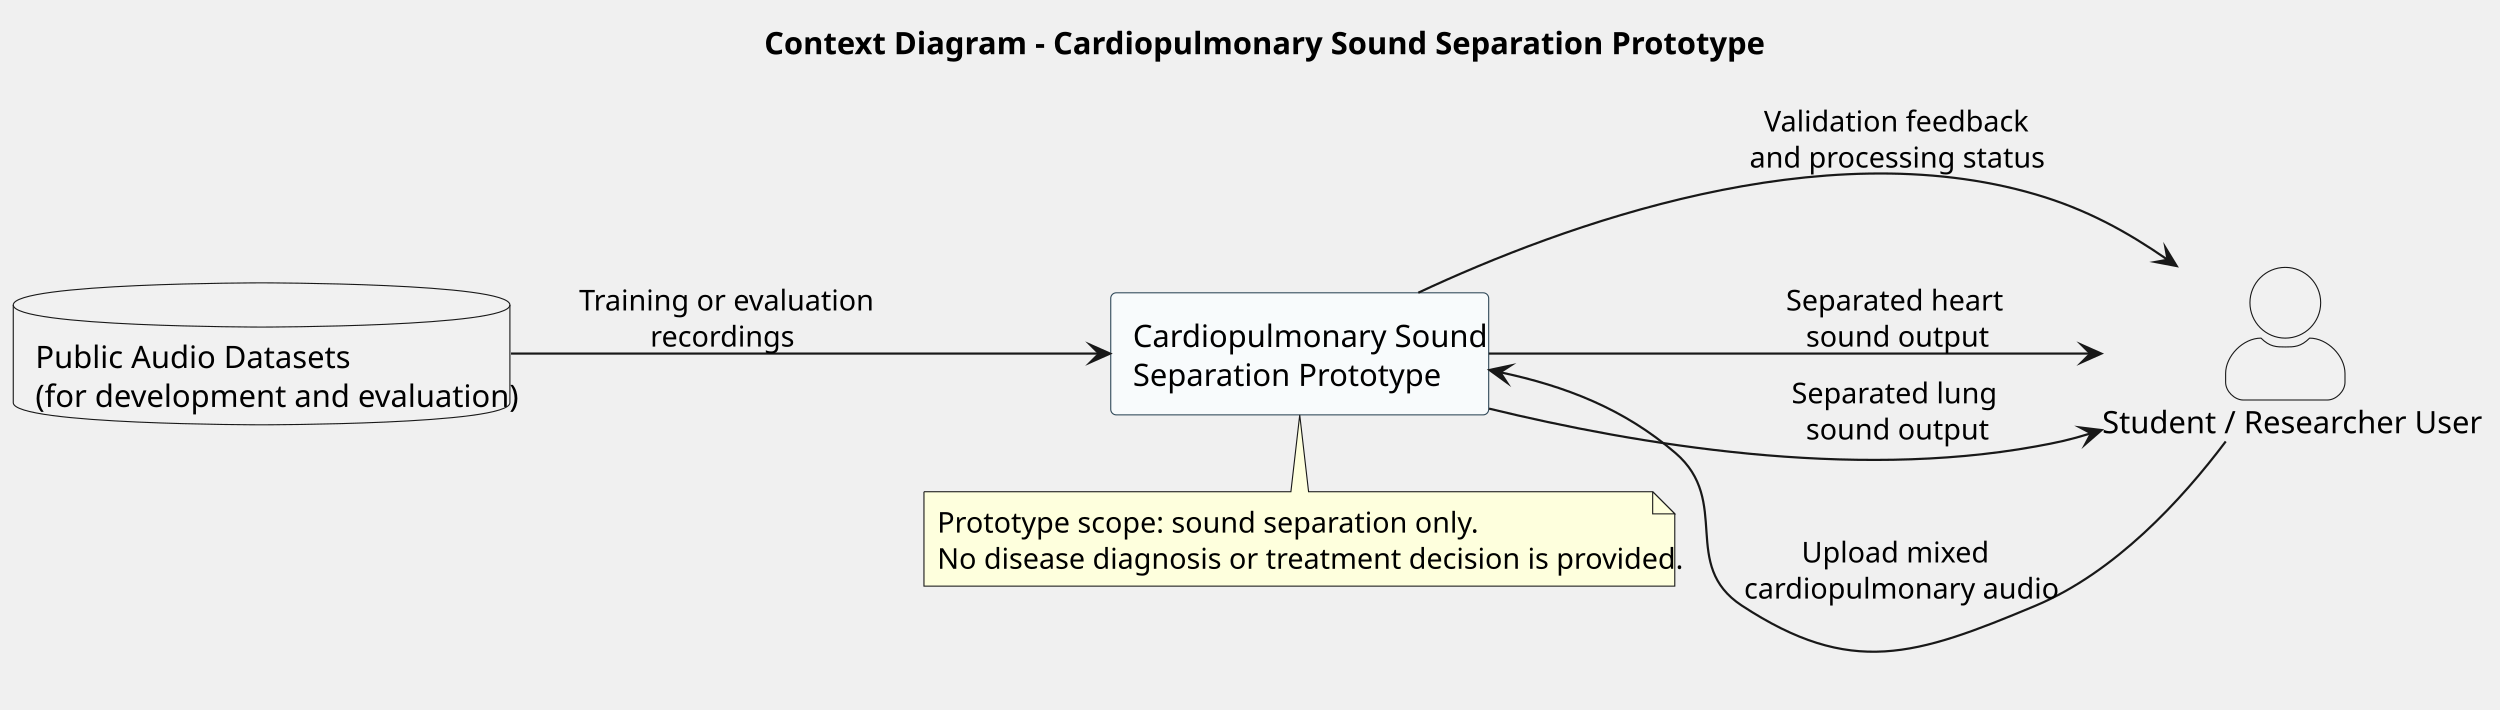
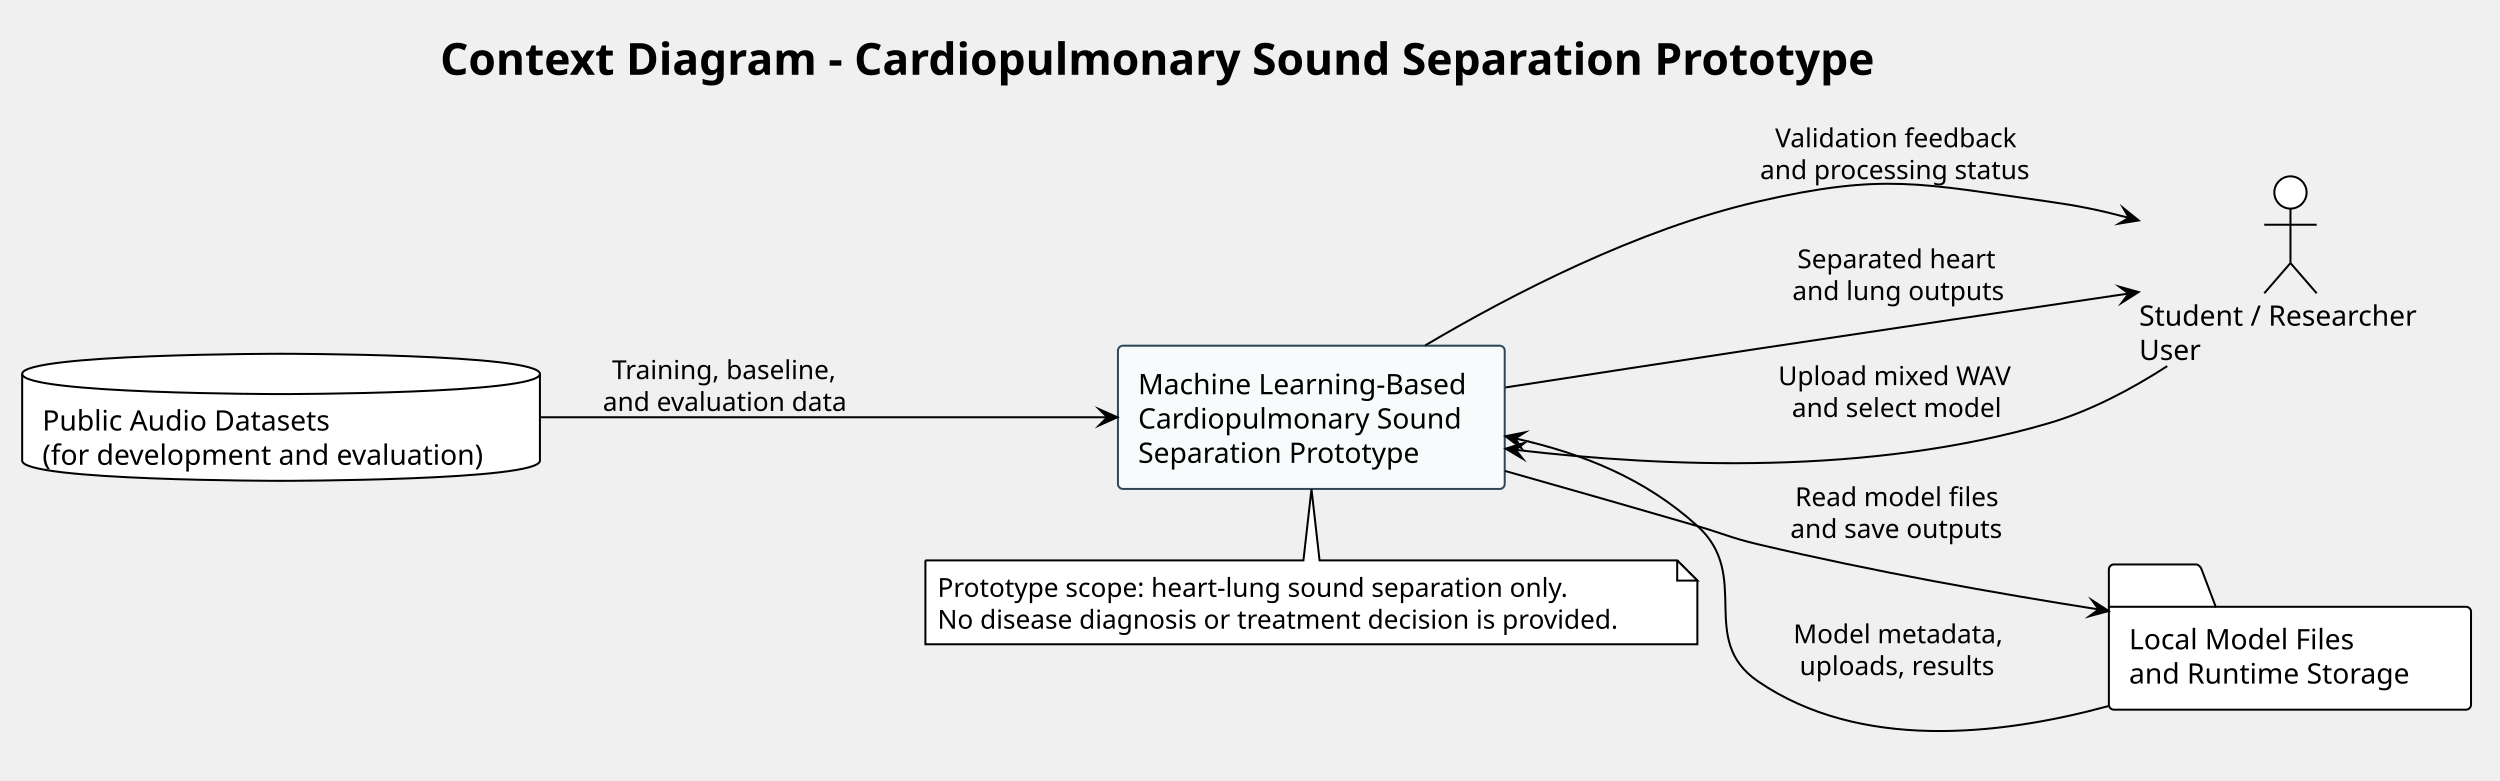
- <svg xmlns="http://www.w3.org/2000/svg" contentStyleType="text/css" data-diagram-type="DESCRIPTION" height="321px" preserveAspectRatio="none" style="width:1131px;height:321px;background:#FFFFFF;" version="1.1" viewBox="0 0 1131 321" width="1131px" zoomAndPan="magnify">
+ <svg xmlns="http://www.w3.org/2000/svg" contentStyleType="text/css" data-diagram-type="DESCRIPTION" height="387px" preserveAspectRatio="none" style="width:1240px;height:387px;background:#FFFFFF;" version="1.1" viewBox="0 0 1240 387" width="1240px" zoomAndPan="magnify">
  <defs />
  <g>
-     <g class="title" data-source-line="1">
-       <text fill="#000000" font-family="sans-serif" font-size="14" font-weight="700" lengthAdjust="spacing" textLength="433.269" x="345.738" y="24.533">Context Diagram - Cardiopulmonary Sound Separation Prototype</text>
+     <g class="title" data-source-line="2">
+       <text fill="#000000" font-family="Verdana" font-size="22" font-weight="700" lengthAdjust="spacing" textLength="802.001" x="218.315" y="37.118">Context Diagram - Cardiopulmonary Sound Separation Prototype</text>
    </g>
-     <g class="entity" data-qualified-name="User" data-source-line="10" id="ent0001">
-       <ellipse cx="1033.872" cy="136.966" fill="#F1F1F1" rx="16" ry="16" style="stroke:#181818;stroke-width:0.5;" />
-       <path d="M1033.872,156.966 C1037.872,156.966 1040.872,156.966 1044.872,152.966 C1052.872,152.966 1060.872,160.966 1060.872,168.966 L1060.872,172.966 C1060.872,176.966 1056.872,180.966 1052.872,180.966 L1014.872,180.966 C1010.872,180.966 1006.872,176.966 1006.872,172.966 L1006.872,168.966 C1006.872,160.966 1014.872,152.966 1022.872,152.966 C1026.872,156.966 1029.872,156.966 1033.872,156.966" fill="#F1F1F1" style="stroke:#181818;stroke-width:0.5;" />
-       <text fill="#000000" font-family="sans-serif" font-size="14" lengthAdjust="spacing" textLength="165.744" x="951" y="195.999">Student / Researcher User</text>
+     <g class="entity" data-qualified-name="User" data-source-line="11" id="ent0001">
+       <ellipse cx="1136.072" cy="95.467" fill="#FFFFFF" rx="8" ry="8" style="stroke:#000000;stroke-width:1;" />
+       <path d="M1136.072,103.467 L1136.072,130.467 M1123.072,111.467 L1149.072,111.467 M1136.072,130.467 L1123.072,145.467 M1136.072,130.467 L1149.072,145.467" fill="none" style="stroke:#000000;stroke-width:1;" />
+       <text fill="#000000" font-family="Verdana" font-size="14" lengthAdjust="spacing" textLength="150.144" x="1061" y="161.542">Student / Researcher</text>
+       <text fill="#000000" font-family="Verdana" font-size="14" lengthAdjust="spacing" textLength="31.855" x="1061" y="178.557">User</text>
    </g>
-     <g class="entity" data-qualified-name="Dataset" data-source-line="11" id="ent0002">
-       <path d="M6,137.966 C6,127.966 118.341,127.966 118.341,127.966 C118.341,127.966 230.682,127.966 230.682,137.966 L230.682,182.185 C230.682,192.185 118.341,192.185 118.341,192.185 C118.341,192.185 6,192.185 6,182.185 L6,137.966" fill="#F1F1F1" style="stroke:#181818;stroke-width:0.5;" />
-       <path d="M6,137.966 C6,147.966 118.341,147.966 118.341,147.966 C118.341,147.966 230.682,147.966 230.682,137.966" fill="none" style="stroke:#181818;stroke-width:0.5;" />
-       <text fill="#000000" font-family="sans-serif" font-size="14" lengthAdjust="spacing" textLength="136.965" x="16" y="166.499">Public Audio Datasets</text>
-       <text fill="#000000" font-family="sans-serif" font-size="14" lengthAdjust="spacing" textLength="204.682" x="16" y="184.108">(for development and evaluation)</text>
+     <g class="entity" data-qualified-name="Dataset" data-source-line="12" id="ent0002">
+       <path d="M11,185.467 C11,175.467 139.402,175.467 139.402,175.467 C139.402,175.467 267.804,175.467 267.804,185.467 L267.804,228.496 C267.804,238.496 139.402,238.496 139.402,238.496 C139.402,238.496 11,238.496 11,228.496 L11,185.467" fill="#FFFFFF" style="stroke:#000000;stroke-width:1;" />
+       <path d="M11,185.467 C11,195.467 139.402,195.467 139.402,195.467 C139.402,195.467 267.804,195.467 267.804,185.467" fill="none" style="stroke:#000000;stroke-width:1;" />
+       <text fill="#000000" font-family="Verdana" font-size="14" lengthAdjust="spacing" textLength="151.901" x="21" y="213.542">Public Audio Datasets</text>
+       <text fill="#000000" font-family="Verdana" font-size="14" lengthAdjust="spacing" textLength="236.804" x="21" y="230.557">(for development and evaluation)</text>
    </g>
-     <g class="entity" data-qualified-name="System" data-source-line="12" id="ent0003">
-       <rect fill="#F8FBFC" height="55.219" rx="2.5" ry="2.5" style="stroke:#2F4858;stroke-width:0.5;" width="170.978" x="502.5" y="132.466" />
-       <text fill="#000000" font-family="sans-serif" font-size="14" lengthAdjust="spacing" textLength="150.978" x="512.5" y="156.999">Cardiopulmonary Sound</text>
-       <text fill="#000000" font-family="sans-serif" font-size="14" lengthAdjust="spacing" textLength="131.53" x="512.5" y="174.608">Separation Prototype</text>
+     <g class="entity" data-qualified-name="Storage" data-source-line="13" id="ent0003">
+       <path d="M1048.5,279.967 L1089.5,279.967 A3.75,3.75 0 0 1 1092,282.467 L1099,300.967 L1223.132,300.967 A2.5,2.5 0 0 1 1225.632,303.467 L1225.632,349.496 A2.5,2.5 0 0 1 1223.132,351.996 L1048.5,351.996 A2.5,2.5 0 0 1 1046,349.496 L1046,282.467 A2.5,2.5 0 0 1 1048.5,279.967" fill="#FFFFFF" style="stroke:#000000;stroke-width:1;" />
+       <line style="stroke:#000000;stroke-width:1;" x1="1046" x2="1099" y1="300.967" y2="300.967" />
+       <text fill="#000000" font-family="Verdana" font-size="14" lengthAdjust="spacing" textLength="118.241" x="1056" y="322.042">Local Model Files</text>
+       <text fill="#000000" font-family="Verdana" font-size="14" lengthAdjust="spacing" textLength="149.632" x="1056" y="339.057">and Runtime Storage</text>
    </g>
-     <g class="entity" data-qualified-name="GMN9" data-source-line="21" id="ent0010">
-       <path d="M418,222.466 L418,265.169 A0,0 0 0 0 418,265.169 L757.671,265.169 A0,0 0 0 0 757.671,265.169 L757.671,232.466 L747.671,222.466 L592,222.466 L588,187.726 L584,222.466 L418,222.466 A0,0 0 0 0 418,222.466" fill="#FEFFDD" style="stroke:#181818;stroke-width:0.5;" />
-       <path d="M747.671,222.466 L747.671,232.466 L757.671,232.466 L747.671,222.466" fill="#FEFFDD" style="stroke:#181818;stroke-width:0.5;" />
-       <text fill="#000000" font-family="sans-serif" font-size="13" lengthAdjust="spacing" textLength="231.981" x="424" y="240.961">Prototype scope: sound separation only.</text>
-       <text fill="#000000" font-family="sans-serif" font-size="13" lengthAdjust="spacing" textLength="318.671" x="424" y="257.312">No disease diagnosis or treatment decision is provided.</text>
+     <g class="entity" data-qualified-name="System" data-source-line="14" id="ent0004">
+       <rect fill="#F8FBFC" height="71.044" rx="2.5" ry="2.5" style="stroke:#2F4858;stroke-width:1;" width="191.842" x="554.5" y="171.467" />
+       <text fill="#000000" font-family="Verdana" font-size="14" lengthAdjust="spacing" textLength="171.842" x="564.5" y="195.542">Machine Learning-Based</text>
+       <text fill="#000000" font-family="Verdana" font-size="14" lengthAdjust="spacing" textLength="169.716" x="564.5" y="212.557">Cardiopulmonary Sound</text>
+       <text fill="#000000" font-family="Verdana" font-size="14" lengthAdjust="spacing" textLength="148.852" x="564.5" y="229.571">Separation Prototype</text>
    </g>
-     <g class="link" data-entity-1="ent0001" data-entity-2="ent0003" data-link-type="dependency" data-source-line="14" id="lnk4">
-       <path d="M1006.92,199.716 C986.96,226.256 956.82,258.936 921,273.966 C866.49,296.826 837.43,306.376 788,273.966 C760.03,255.626 783.35,226.766 758,204.966 C734.64,184.866 708.121,174.664 678.731,168.424" fill="none" id="User-to-System" style="stroke:#181818;stroke-width:1;" />
-       <polygon fill="#181818" points="673.84,167.386,681.813,173.168,678.731,168.424,683.475,165.342,673.84,167.386" style="stroke:#181818;stroke-width:1;stroke-linejoin:miter;stroke-miterlimit:10;" />
-       <text fill="#000000" font-family="sans-serif" font-size="13" lengthAdjust="spacing" textLength="79.485" x="815.019" y="254.461">Upload mixed</text>
-       <text fill="#000000" font-family="sans-serif" font-size="13" lengthAdjust="spacing" textLength="131.523" x="789" y="270.812">cardiopulmonary audio</text>
+     <g class="entity" data-qualified-name="GMN11" data-source-line="24" id="ent0012">
+       <path d="M459,277.967 L459,319.565 A0,0 0 0 0 459,319.565 L841.893,319.565 A0,0 0 0 0 841.893,319.565 L841.893,287.967 L831.893,277.967 L654.5,277.967 L650.5,242.647 L646.5,277.967 L459,277.967 A0,0 0 0 0 459,277.967" fill="#FFFFFF" style="stroke:#000000;stroke-width:1;" />
+       <path d="M831.893,277.967 L831.893,287.967 L841.893,287.967 L831.893,277.967" fill="#FFFFFF" style="stroke:#000000;stroke-width:1;" />
+       <text fill="#000000" font-family="Verdana" font-size="13" lengthAdjust="spacing" textLength="337.365" x="465" y="296.037">Prototype scope: heart-lung sound separation only.</text>
+       <text fill="#000000" font-family="Verdana" font-size="13" lengthAdjust="spacing" textLength="361.893" x="465" y="311.836">No disease diagnosis or treatment decision is provided.</text>
    </g>
-     <g class="link" data-entity-1="ent0003" data-entity-2="ent0001" data-link-type="dependency" data-source-line="15" id="lnk5">
-       <path d="M641.63,132.426 C707.59,101.576 823.81,59.416 921,87.966 C943.62,94.606 961.889,104.539 980.619,117.509" fill="none" id="System-to-User" style="stroke:#181818;stroke-width:1;" />
-       <polygon fill="#181818" points="984.73,120.356,979.608,111.944,980.619,117.509,975.054,118.521,984.73,120.356" style="stroke:#181818;stroke-width:1;stroke-linejoin:miter;stroke-miterlimit:10;" />
-       <text fill="#000000" font-family="sans-serif" font-size="13" lengthAdjust="spacing" textLength="113.471" x="797.997" y="59.461">Validation feedback</text>
-       <text fill="#000000" font-family="sans-serif" font-size="13" lengthAdjust="spacing" textLength="126.464" x="791.5" y="75.812">and processing status</text>
+     <g class="link" data-entity-1="ent0001" data-entity-2="ent0004" data-link-type="dependency" data-source-line="16" id="lnk5">
+       <path d="M1074.96,181.587 C1057.01,193.177 1036.59,203.957 1016,209.967 C927.46,235.827 826.556,231.846 751.786,223.126" fill="none" id="User-to-System" style="stroke:#000000;stroke-width:1;" />
+       <polygon fill="#000000" points="746.82,222.547,755.296,227.562,751.786,223.126,756.223,219.616,746.82,222.547" style="stroke:#000000;stroke-width:1;stroke-linejoin:miter;stroke-miterlimit:10;" />
+       <text fill="#000000" font-family="Verdana" font-size="13" lengthAdjust="spacing" textLength="124.497" x="882" y="191.037">Upload mixed WAV</text>
+       <text fill="#000000" font-family="Verdana" font-size="13" lengthAdjust="spacing" textLength="110.944" x="888.776" y="206.836">and select model</text>
    </g>
-     <g class="link" data-entity-1="ent0003" data-entity-2="ent0001" data-link-type="dependency" data-source-line="16" id="lnk6">
-       <path d="M673.56,159.966 C753.19,159.966 866.72,159.966 945.63,159.966" fill="none" id="System-to-User-1" style="stroke:#181818;stroke-width:1;" />
-       <polygon fill="#181818" points="950.63,159.966,941.63,155.966,945.63,159.966,941.63,163.966,950.63,159.966" style="stroke:#181818;stroke-width:1;stroke-linejoin:miter;stroke-miterlimit:10;" />
-       <text fill="#000000" font-family="sans-serif" font-size="13" lengthAdjust="spacing" textLength="93.234" x="808" y="140.461">Separated heart</text>
-       <text fill="#000000" font-family="sans-serif" font-size="13" lengthAdjust="spacing" textLength="75.175" x="817.029" y="156.812">sound output</text>
+     <g class="link" data-entity-1="ent0004" data-entity-2="ent0001" data-link-type="dependency" data-source-line="17" id="lnk6">
+       <path d="M706.9,171.327 C749.98,145.837 812.28,113.697 872,99.967 C934.37,85.637 952.62,91.097 1016,99.967 C1030.68,102.027 1041.257,104.167 1055.947,108.057" fill="none" id="System-to-User" style="stroke:#000000;stroke-width:1;" />
+       <polygon fill="#000000" points="1060.78,109.337,1053.104,103.166,1055.947,108.057,1051.056,110.9,1060.78,109.337" style="stroke:#000000;stroke-width:1;stroke-linejoin:miter;stroke-miterlimit:10;" />
+       <text fill="#000000" font-family="Verdana" font-size="13" lengthAdjust="spacing" textLength="127.645" x="880.474" y="73.037">Validation feedback</text>
+       <text fill="#000000" font-family="Verdana" font-size="13" lengthAdjust="spacing" textLength="142.594" x="873" y="88.836">and processing status</text>
    </g>
-     <g class="link" data-entity-1="ent0003" data-entity-2="ent0001" data-link-type="dependency" data-source-line="17" id="lnk7">
-       <path d="M673.64,184.856 C740.96,201.256 837.39,217.126 921,201.966 C930.81,200.186 936.1,199.062 945.98,196.032" fill="none" id="System-to-User-2" style="stroke:#181818;stroke-width:1;" />
-       <polygon fill="#181818" points="950.76,194.566,940.983,193.38,945.98,196.032,943.328,201.029,950.76,194.566" style="stroke:#181818;stroke-width:1;stroke-linejoin:miter;stroke-miterlimit:10;" />
-       <text fill="#000000" font-family="sans-serif" font-size="13" lengthAdjust="spacing" textLength="88.182" x="810.5" y="182.461">Separated lung</text>
-       <text fill="#000000" font-family="sans-serif" font-size="13" lengthAdjust="spacing" textLength="75.175" x="817.003" y="198.812">sound output</text>
+     <g class="link" data-entity-1="ent0004" data-entity-2="ent0001" data-link-type="dependency" data-source-line="18" id="lnk7">
+       <path d="M746.72,192.167 C785.57,186.157 830.93,179.177 872,172.967 C935.67,163.337 1003.093,153.355 1055.783,145.595" fill="none" id="System-to-User-1" style="stroke:#000000;stroke-width:1;" />
+       <polygon fill="#000000" points="1060.73,144.867,1051.243,142.221,1055.783,145.595,1052.409,150.136,1060.73,144.867" style="stroke:#000000;stroke-width:1;stroke-linejoin:miter;stroke-miterlimit:10;" />
+       <text fill="#000000" font-family="Verdana" font-size="13" lengthAdjust="spacing" textLength="105.879" x="891.488" y="133.037">Separated heart</text>
+       <text fill="#000000" font-family="Verdana" font-size="13" lengthAdjust="spacing" textLength="110.856" x="889" y="148.836">and lung outputs</text>
    </g>
-     <g class="link" data-entity-1="ent0002" data-entity-2="ent0003" data-link-type="dependency" data-source-line="18" id="lnk8">
-       <path d="M231.18,159.966 C314.37,159.966 421.24,159.966 497.17,159.966" fill="none" id="Dataset-to-System" style="stroke:#181818;stroke-width:1;" />
-       <polygon fill="#181818" points="502.17,159.966,493.17,155.966,497.17,159.966,493.17,163.966,502.17,159.966" style="stroke:#181818;stroke-width:1;stroke-linejoin:miter;stroke-miterlimit:10;" />
-       <text fill="#000000" font-family="sans-serif" font-size="13" lengthAdjust="spacing" textLength="125.017" x="262" y="140.461">Training or evaluation</text>
-       <text fill="#000000" font-family="sans-serif" font-size="13" lengthAdjust="spacing" textLength="60.696" x="294.16" y="156.812">recordings</text>
+     <g class="link" data-entity-1="ent0002" data-entity-2="ent0004" data-link-type="dependency" data-source-line="19" id="lnk8">
+       <path d="M268.29,206.967 C357.07,206.967 468.48,206.967 549.2,206.967" fill="none" id="Dataset-to-System" style="stroke:#000000;stroke-width:1;" />
+       <polygon fill="#000000" points="554.2,206.967,545.2,202.967,549.2,206.967,545.2,210.967,554.2,206.967" style="stroke:#000000;stroke-width:1;stroke-linejoin:miter;stroke-miterlimit:10;" />
+       <text fill="#000000" font-family="Verdana" font-size="13" lengthAdjust="spacing" textLength="120.612" x="303.577" y="188.037">Training, baseline,</text>
+       <text fill="#000000" font-family="Verdana" font-size="13" lengthAdjust="spacing" textLength="129.765" x="299" y="203.836">and evaluation data</text>
+     </g>
+     <g class="link" data-entity-1="ent0004" data-entity-2="ent0003" data-link-type="dependency" data-source-line="20" id="lnk9">
+       <path d="M746.54,233.607 C777.06,242.237 810.98,251.917 842,260.967 C855.36,264.867 858.45,266.767 872,269.967 C929.4,283.547 989.781,294.218 1040.961,302.288" fill="none" id="System-to-Storage" style="stroke:#000000;stroke-width:1;" />
+       <polygon fill="#000000" points="1045.9,303.067,1037.633,297.714,1040.961,302.288,1036.387,305.616,1045.9,303.067" style="stroke:#000000;stroke-width:1;stroke-linejoin:miter;stroke-miterlimit:10;" />
+       <text fill="#000000" font-family="Verdana" font-size="13" lengthAdjust="spacing" textLength="107.999" x="890.377" y="251.037">Read model files</text>
+       <text fill="#000000" font-family="Verdana" font-size="13" lengthAdjust="spacing" textLength="112.753" x="888" y="266.836">and save outputs</text>
+     </g>
+     <g class="link" data-entity-1="ent0003" data-entity-2="ent0004" data-link-type="dependency" data-source-line="21" id="lnk10">
+       <path d="M1045.73,350.227 C991.07,365.107 922.21,372.297 872,337.967 C841.68,317.247 869.18,285.677 842,260.967 C815.93,237.267 785.068,224.983 751.588,217.463" fill="none" id="Storage-to-System" style="stroke:#000000;stroke-width:1;" />
+       <polygon fill="#000000" points="746.71,216.367,754.615,222.242,751.588,217.463,756.368,214.436,746.71,216.367" style="stroke:#000000;stroke-width:1;stroke-linejoin:miter;stroke-miterlimit:10;" />
+       <text fill="#000000" font-family="Verdana" font-size="13" lengthAdjust="spacing" textLength="109.713" x="889.5" y="319.037">Model metadata,</text>
+       <text fill="#000000" font-family="Verdana" font-size="13" lengthAdjust="spacing" textLength="103.518" x="892.598" y="334.836">uploads, results</text>
    </g>
  </g>
</svg>
